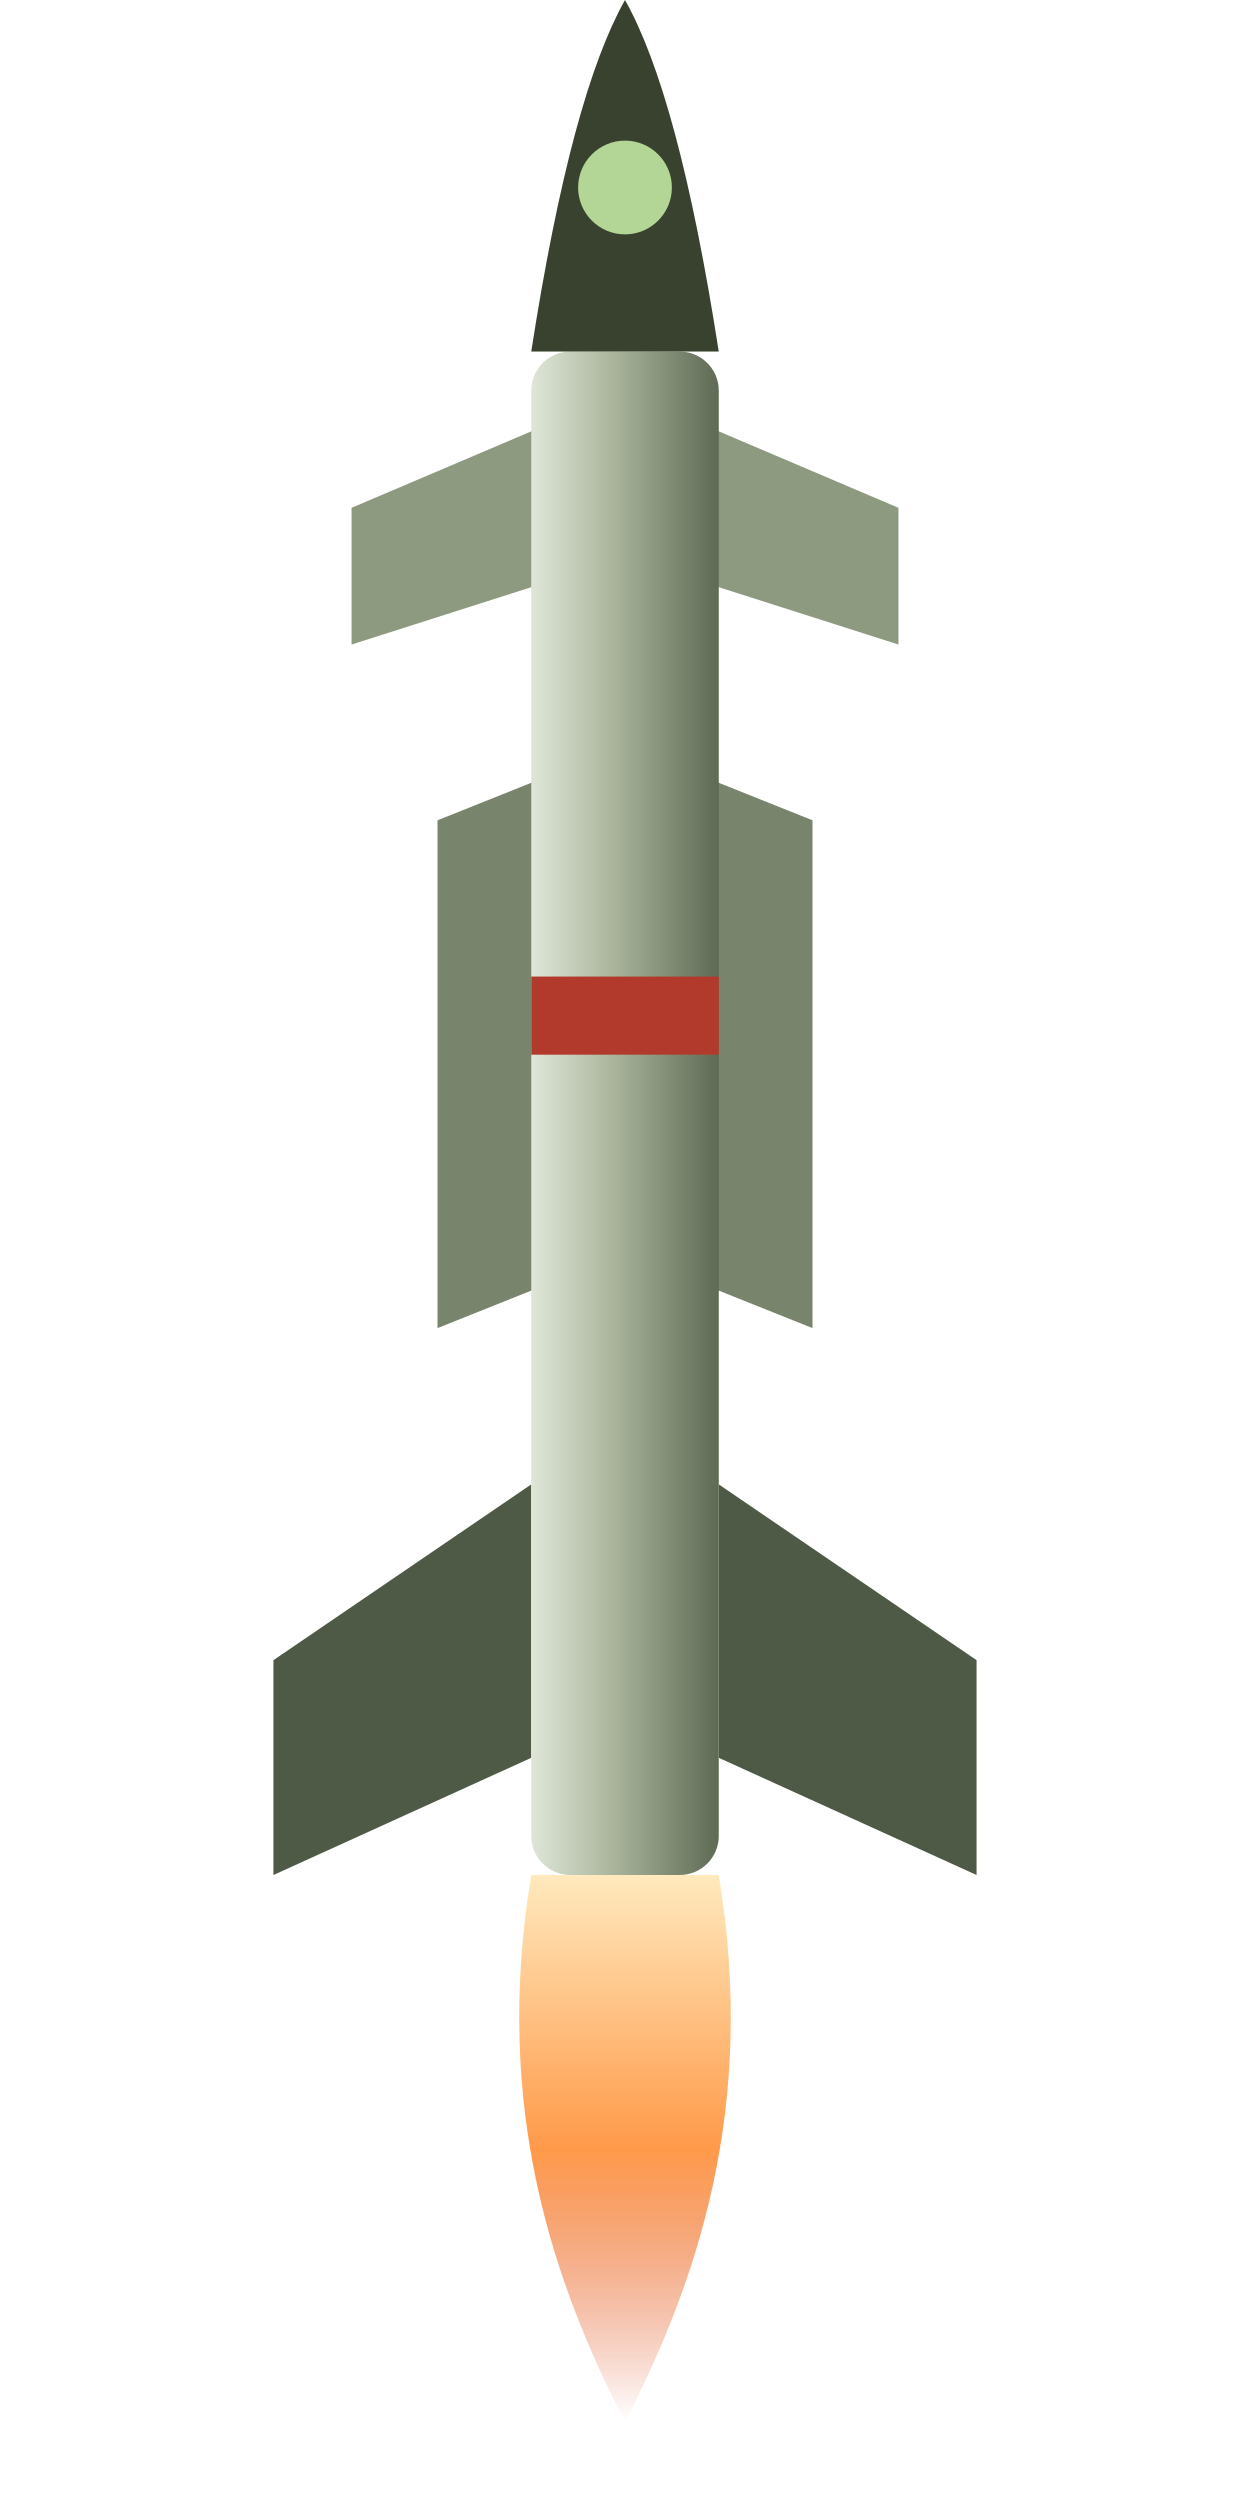
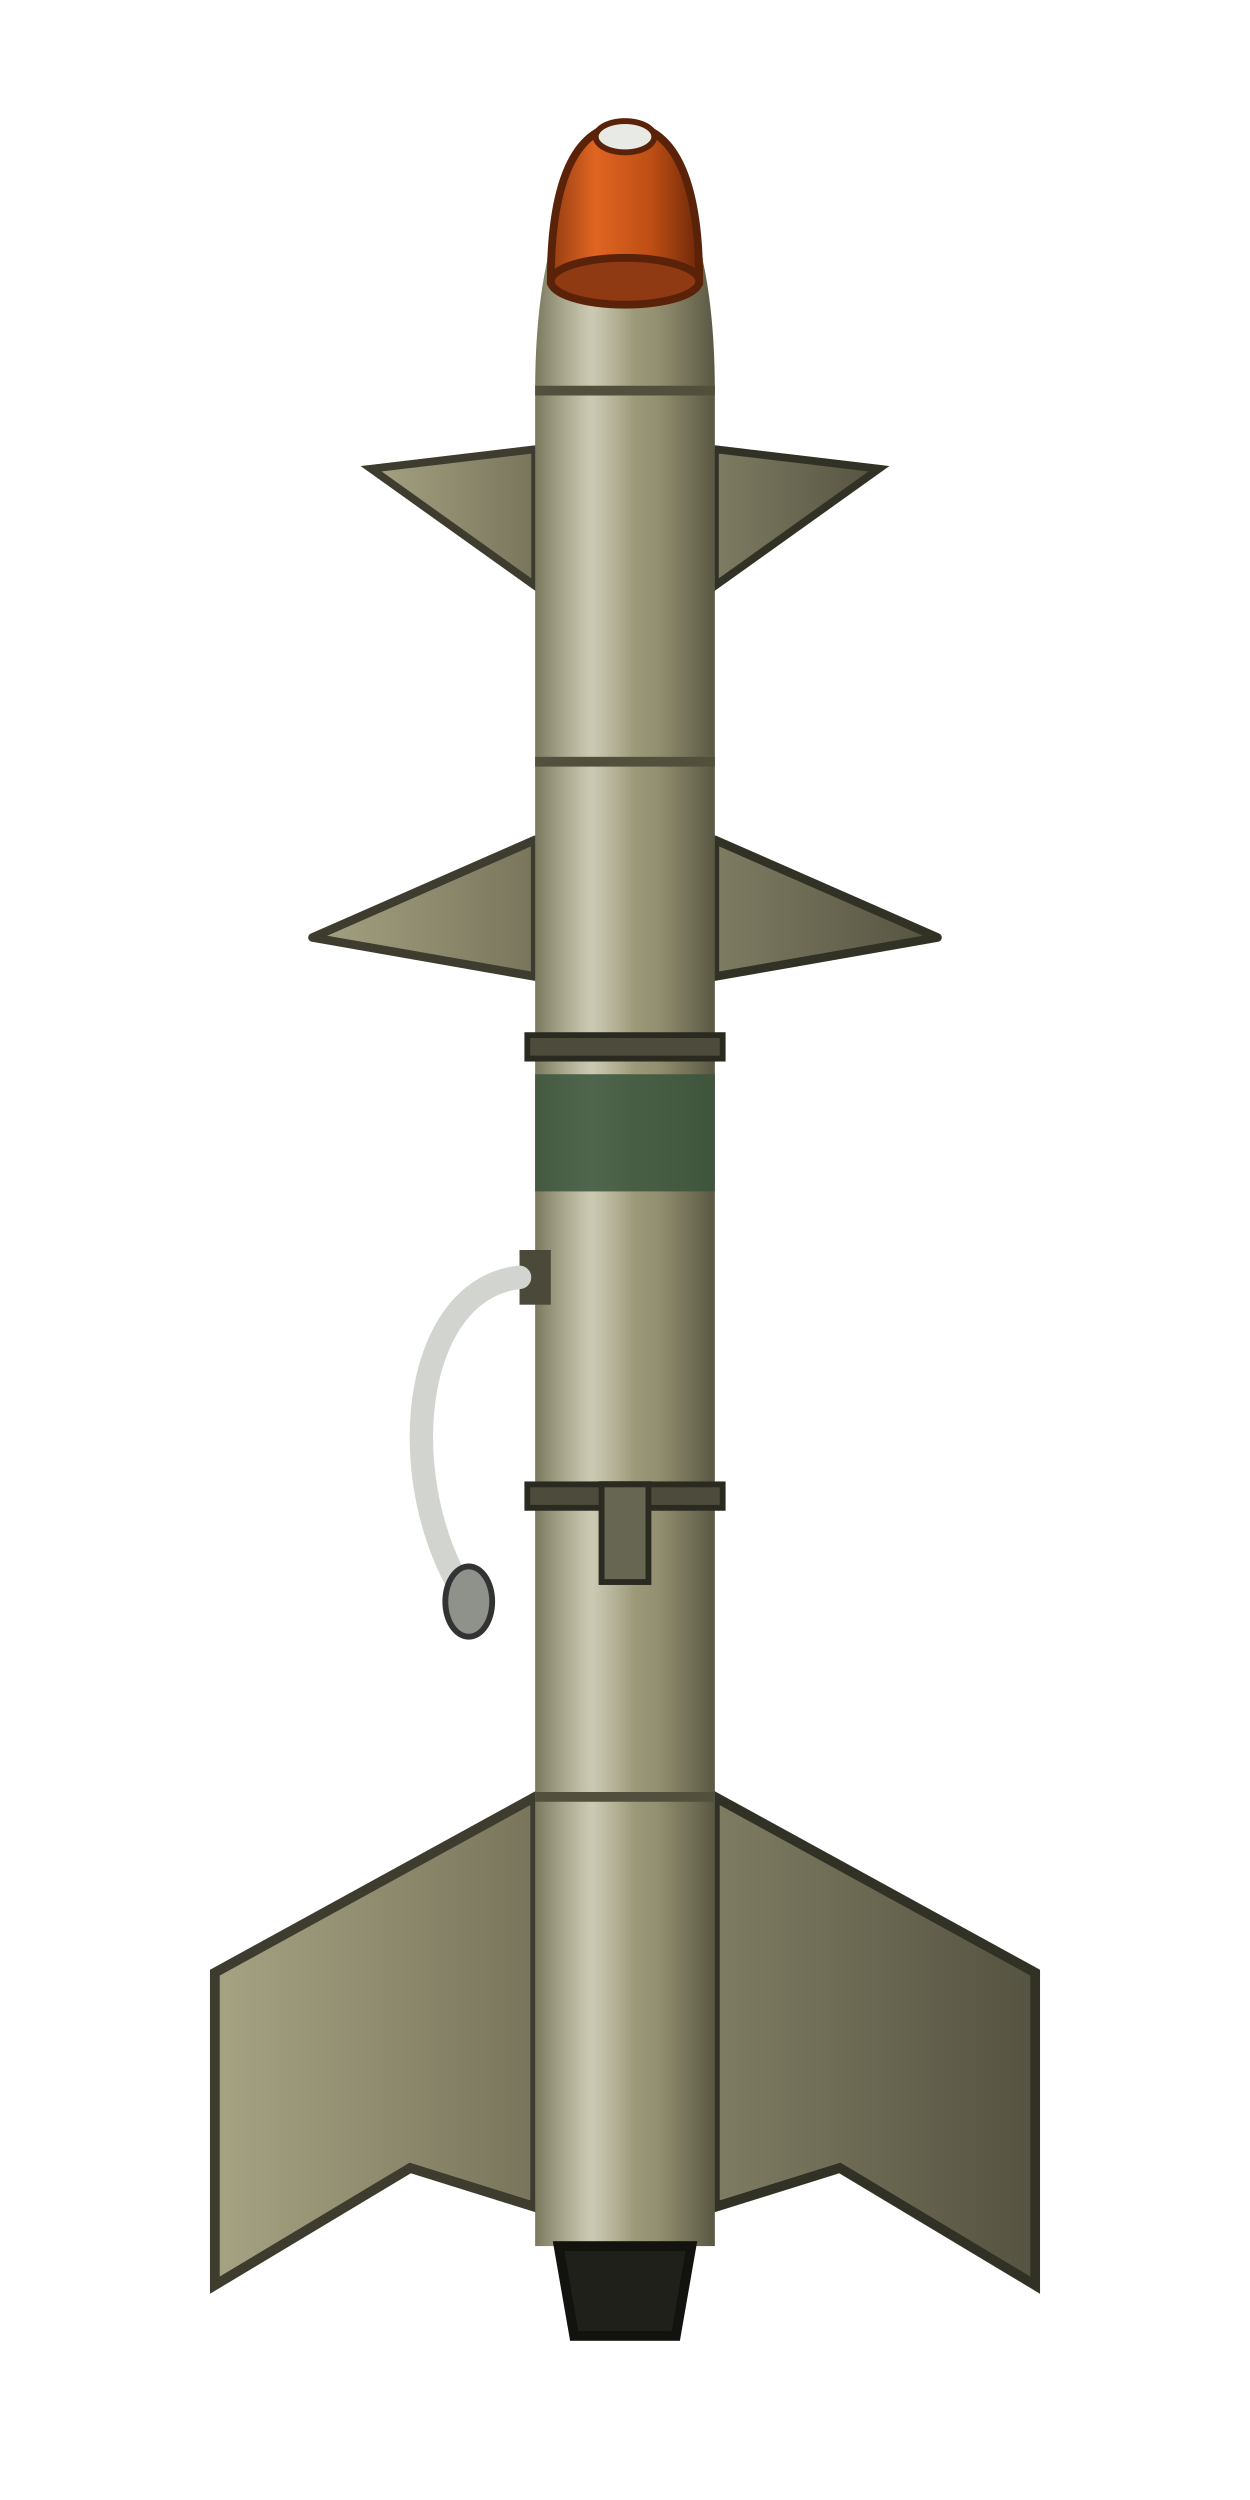
- <svg xmlns="http://www.w3.org/2000/svg" viewBox="0 0 32 64">
+ <svg xmlns="http://www.w3.org/2000/svg" viewBox="0 0 32 64" width="100%" height="100%">
  <defs>
-     <linearGradient id="ar-body" x1="0" y1="0" x2="1" y2="0">
-       <stop offset="0" stop-color="#dfe6d8" />
-       <stop offset="0.45" stop-color="#a8b39a" />
-       <stop offset="1" stop-color="#5e6a54" />
+     <linearGradient id="r60-body" x1="0" y1="0" x2="1" y2="0">
+       <stop offset="0%" stop-color="#7a785d" />
+       <stop offset="30%" stop-color="#b0ad8b" />
+       <stop offset="68%" stop-color="#939071" />
+       <stop offset="100%" stop-color="#5a5843" />
    </linearGradient>
-     <linearGradient id="ar-flame" x1="0" y1="0" x2="0" y2="1">
-       <stop offset="0" stop-color="#ffe9bd" />
-       <stop offset="0.5" stop-color="#ff9a4a" />
-       <stop offset="1" stop-color="#d8441c" stop-opacity="0" />
+     <linearGradient id="r60-shine" x1="0" y1="0" x2="1" y2="0">
+       <stop offset="0%" stop-color="#ffffff" stop-opacity="0" />
+       <stop offset="32%" stop-color="#ffffff" stop-opacity="0.35" />
+       <stop offset="55%" stop-color="#ffffff" stop-opacity="0" />
+     </linearGradient>
+     <linearGradient id="nose-orange" x1="0" y1="0" x2="1" y2="0">
+       <stop offset="0%" stop-color="#963d12" />
+       <stop offset="30%" stop-color="#e06522" />
+       <stop offset="68%" stop-color="#bd4e15" />
+       <stop offset="100%" stop-color="#6e2808" />
+     </linearGradient>
+     <linearGradient id="fin-left" x1="0" y1="0" x2="1" y2="0">
+       <stop offset="0%" stop-color="#a6a383" />
+       <stop offset="100%" stop-color="#78755c" />
+     </linearGradient>
+     <linearGradient id="fin-right" x1="0" y1="0" x2="1" y2="0">
+       <stop offset="0%" stop-color="#7e7c62" />
+       <stop offset="100%" stop-color="#555341" />
    </linearGradient>
  </defs>
-   <path d="M13.6 48 L18.4 48 C19.4 54 17.8 58.5 16 62 C14.2 58.5 12.6 54 13.6 48 Z" fill="url(#ar-flame)" />
-   <path d="M13.6 38 L7 42.5 L7 48 L13.6 45 Z" fill="#4f5a46" />
-   <path d="M18.4 38 L25 42.5 L25 48 L18.4 45 Z" fill="#4f5a46" />
-   <path d="M13.7 20 L11.2 21 L11.2 34 L13.7 33 Z" fill="#78846c" />
-   <path d="M18.3 20 L20.8 21 L20.8 34 L18.3 33 Z" fill="#78846c" />
-   <path d="M13.7 11 L9 13 L9 16.5 L13.7 15 Z" fill="#8d9a80" />
-   <path d="M18.3 11 L23 13 L23 16.5 L18.3 15 Z" fill="#8d9a80" />
-   <rect x="13.6" y="9" width="4.8" height="39" rx="1" fill="url(#ar-body)" />
-   <rect x="13.6" y="25" width="4.8" height="2" fill="#b23a2c" />
-   <path d="M13.6 9 C14.3 4.5 15.1 1.6 16 0 C16.9 1.6 17.7 4.5 18.4 9 Z" fill="#39412f" />
-   <circle cx="16" cy="4.8" r="1.2" fill="#c9f0a8" opacity="0.85" />
+   <polygon points="13.7,46 5.5,50.5 5.5,58.5 10.5,55.5 13.7,56.5" fill="url(#fin-left)" stroke="#3d3c2e" stroke-width="0.25" />
+   <polygon points="18.3,46 26.5,50.5 26.5,58.5 21.5,55.5 18.3,56.5" fill="url(#fin-right)" stroke="#323125" stroke-width="0.25" />
+   <polygon points="13.7,21.5 8,24 13.7,25" fill="url(#fin-left)" stroke="#3d3c2e" stroke-width="0.22" stroke-linejoin="round" />
+   <polygon points="18.3,21.5 24,24 18.3,25" fill="url(#fin-right)" stroke="#323125" stroke-width="0.22" stroke-linejoin="round" />
+   <polygon points="13.7,11.5 9.5,12 13.7,15" fill="url(#fin-left)" stroke="#3d3c2e" stroke-width="0.2" />
+   <polygon points="18.3,11.5 22.5,12 18.3,15" fill="url(#fin-right)" stroke="#323125" stroke-width="0.2" />
+   <path d="M 13.7 10             C 13.7 6.5, 14.5 4, 16 4             C 17.5 4, 18.3 6.5, 18.3 10             Z" fill="url(#r60-body)" />
+   <rect x="13.7" y="10" width="4.6" height="47.5" fill="url(#r60-body)" />
+   <rect x="13.7" y="4.5" width="4.6" height="53" fill="url(#r60-shine)" />
+   <path d="M 14.1 7.2             C 14.1 4.5, 14.8 3.2, 16 3.2             C 17.2 3.2, 17.9 4.5, 17.9 7.2             Z" fill="url(#nose-orange)" stroke="#5a2208" stroke-width="0.2" />
+   <ellipse cx="16" cy="7.2" rx="1.9" ry="0.6" fill="#8f3a12" stroke="#5a2208" stroke-width="0.2" />
+   <ellipse cx="16" cy="3.5" rx="0.75" ry="0.4" fill="#e8eae6" stroke="#5a2208" stroke-width="0.15" />
+   <rect x="13.7" y="27.5" width="4.6" height="3" fill="#3a543b" opacity="0.85" />
+   <rect x="13.5" y="26.5" width="5" height="0.6" fill="#4d4c3c" stroke="#2b2a20" stroke-width="0.15" />
+   <rect x="13.5" y="38" width="5" height="0.6" fill="#4d4c3c" stroke="#2b2a20" stroke-width="0.15" />
+   <rect x="15.4" y="38" width="1.2" height="2.5" fill="#676652" stroke="#2b2a20" stroke-width="0.15" />
+   <rect x="13.3" y="32" width="0.8" height="1.4" fill="#4a493a" />
+   <path d="M 13.3 32.7 C 10.5 33, 10 38, 12 41" fill="none" stroke="#d1d4cf" stroke-width="0.6" stroke-linecap="round" />
+   <ellipse cx="12" cy="41" rx="0.6" ry="0.9" fill="#8f918b" stroke="#333" stroke-width="0.15" />
+   <line x1="13.7" y1="10" x2="18.3" y2="10" stroke="#52503d" stroke-width="0.25" />
+   <line x1="13.7" y1="19.5" x2="18.3" y2="19.5" stroke="#52503d" stroke-width="0.25" />
+   <line x1="13.7" y1="46" x2="18.3" y2="46" stroke="#52503d" stroke-width="0.25" />
+   <path d="M 14.3 57.5 L 17.7 57.5 L 17.3 59.8 L 14.7 59.8 Z" fill="#20201a" stroke="#12120e" stroke-width="0.25" />
</svg>
